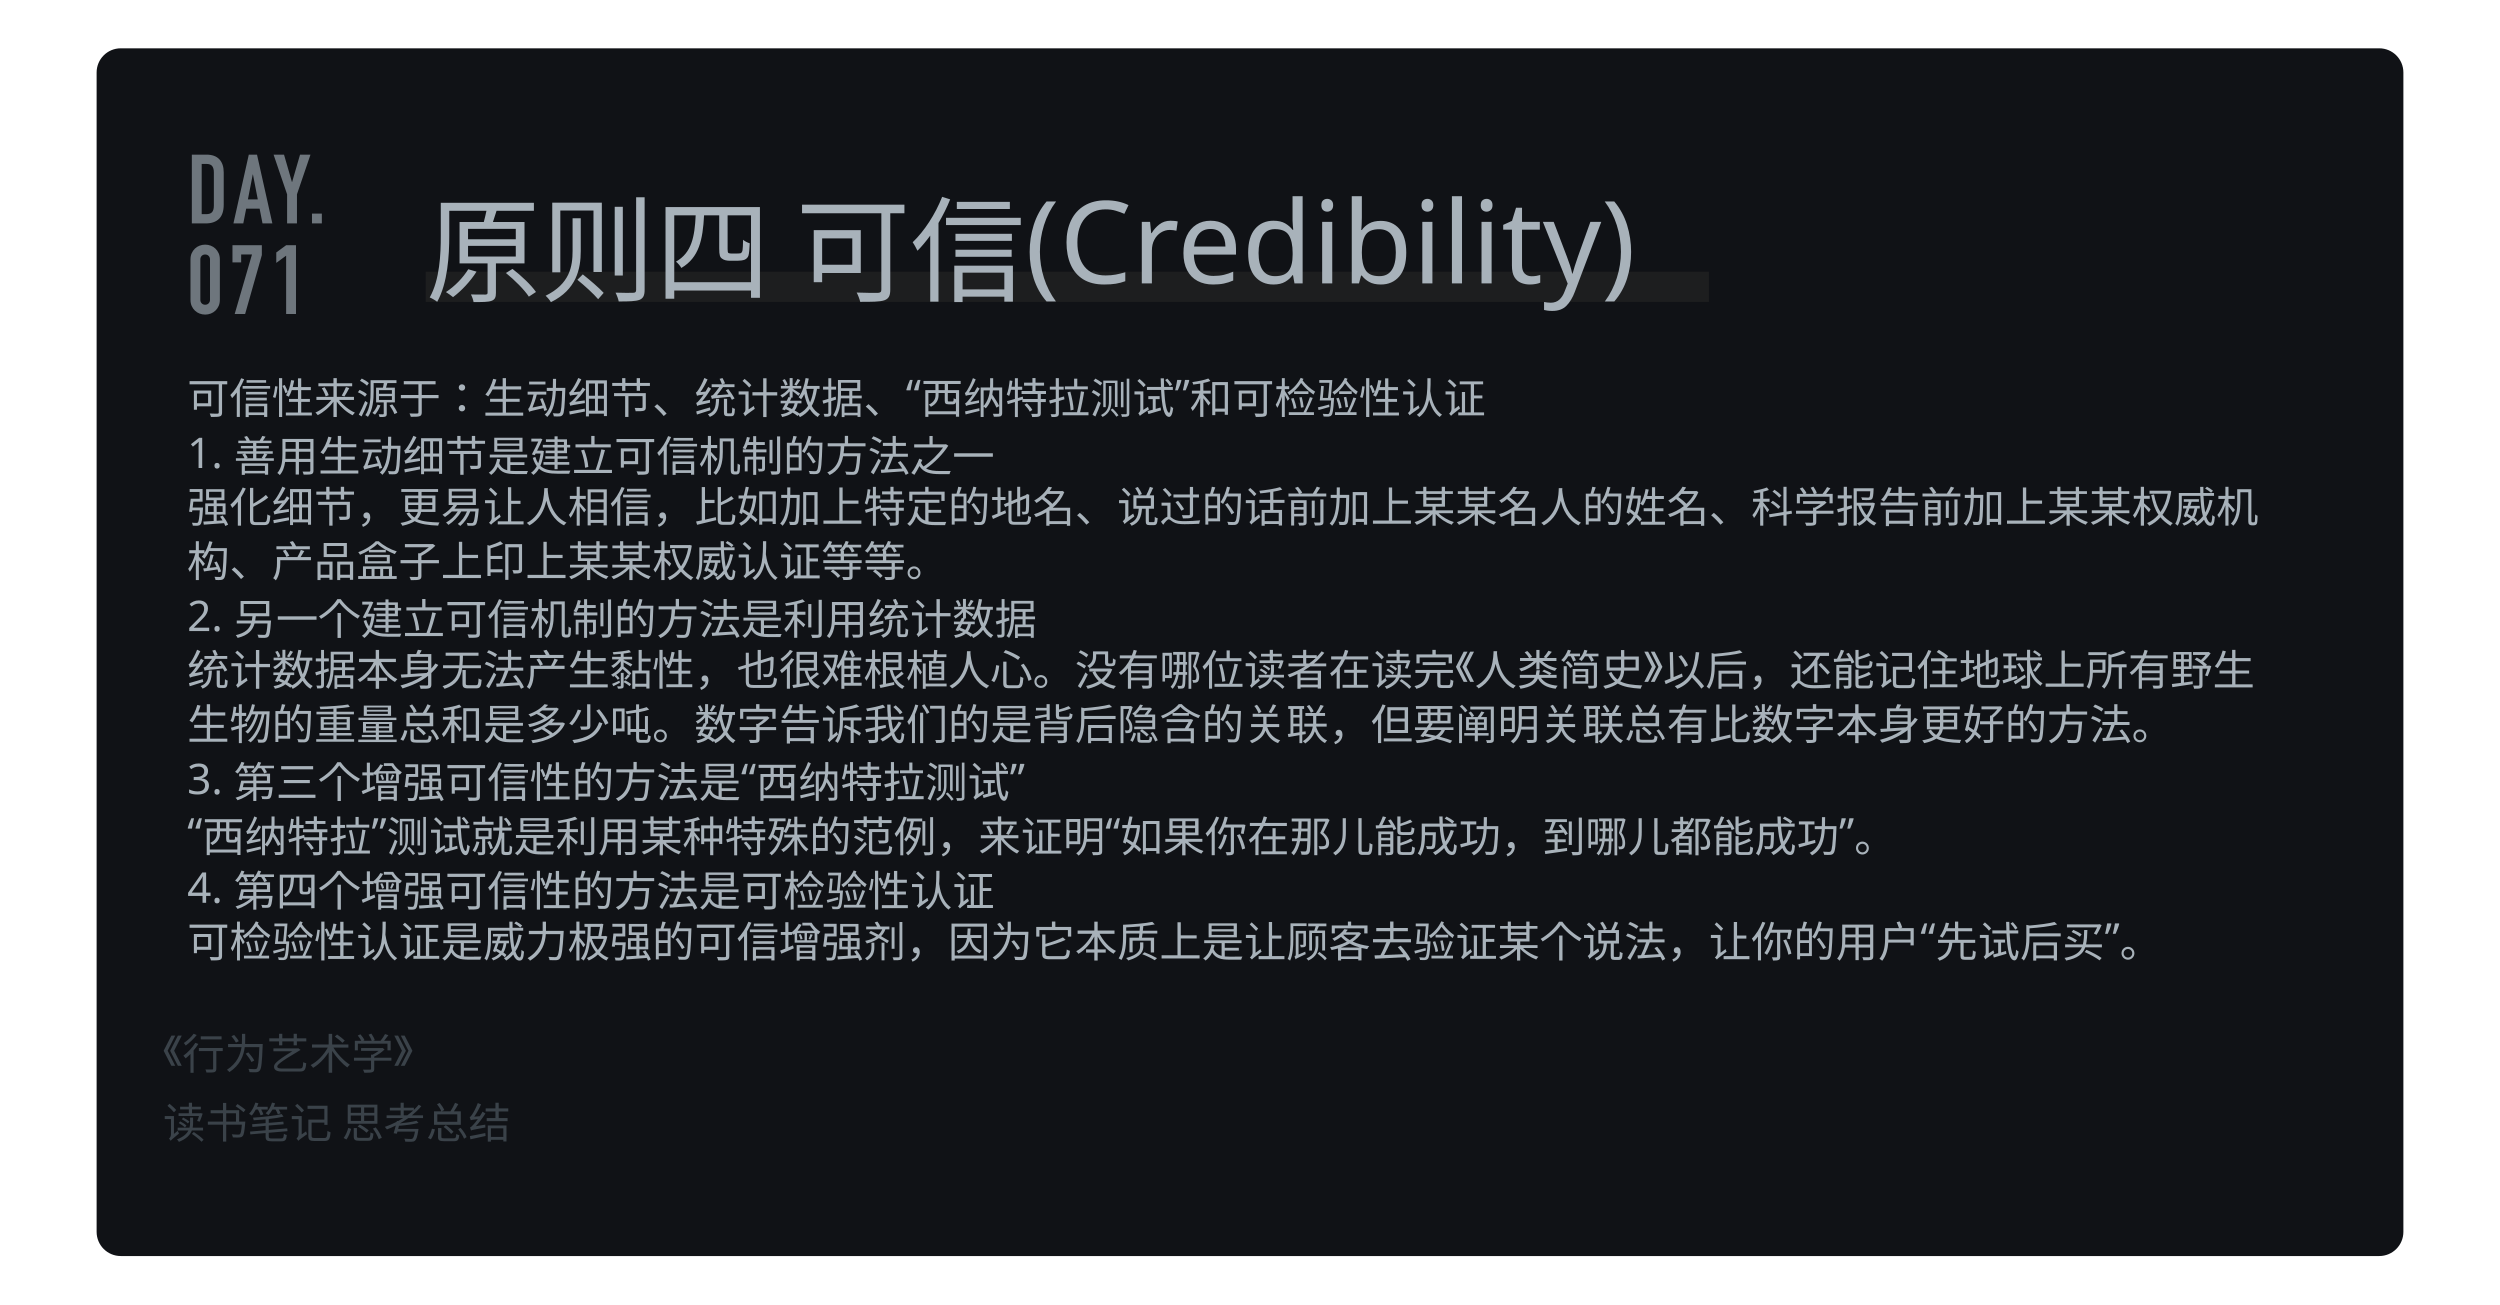
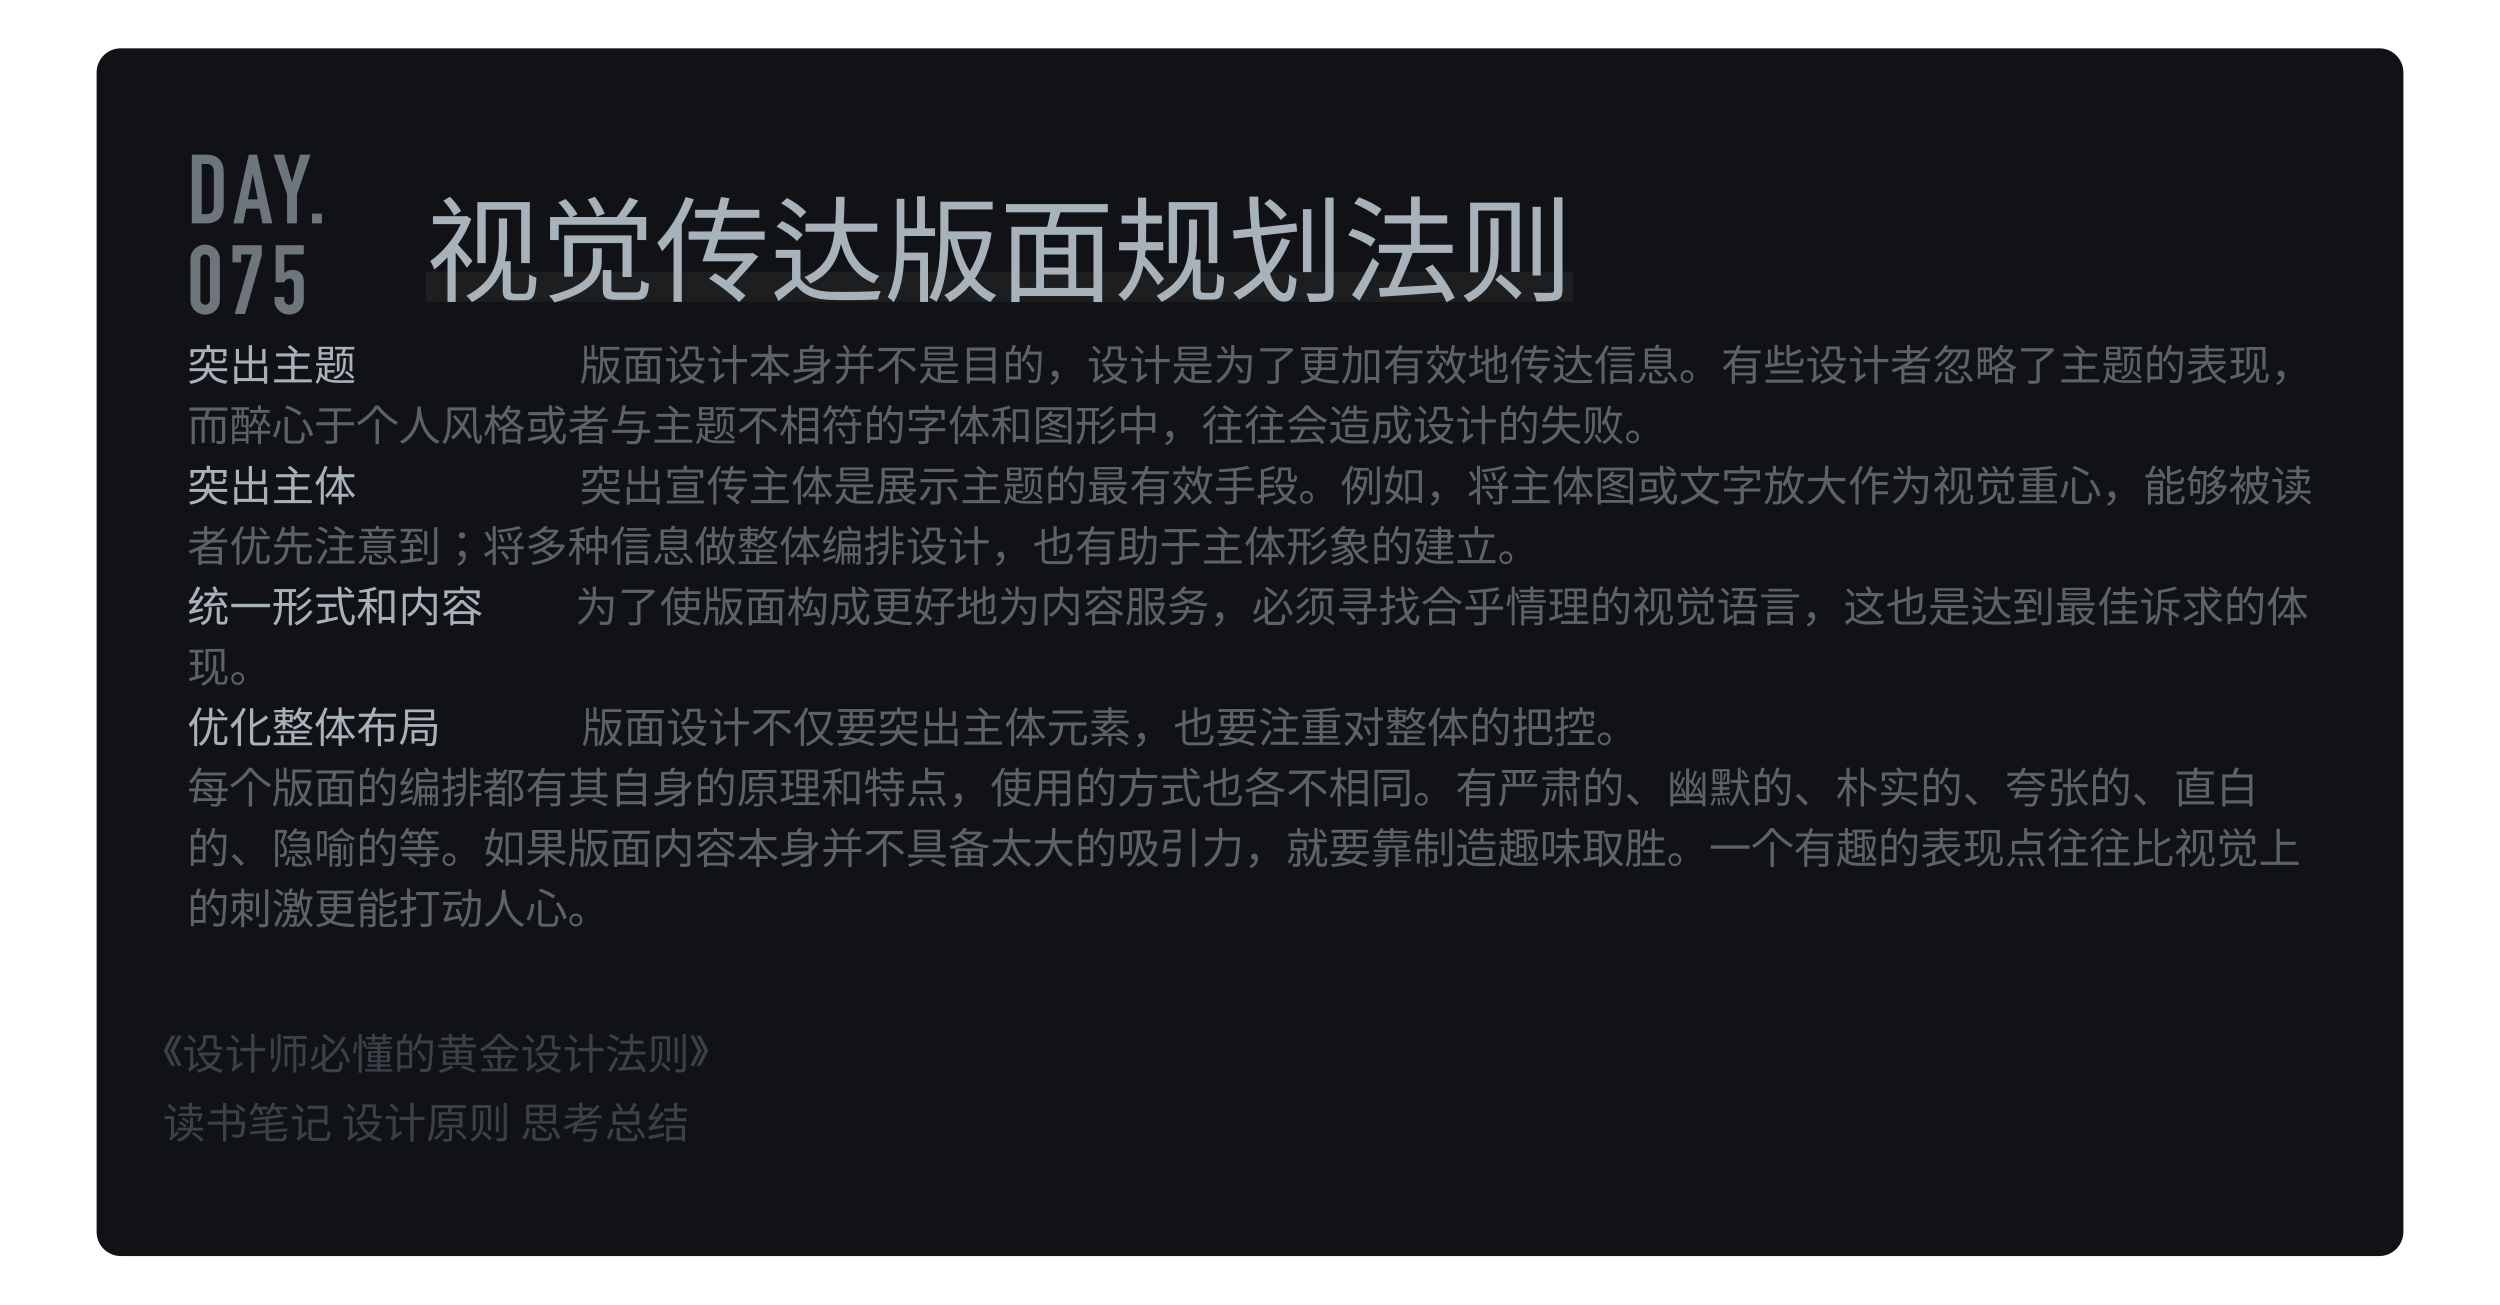
<svg xmlns="http://www.w3.org/2000/svg" width="828px" height="432px" viewBox="0 0 828 432" version="1.1">
-   <g id="71" stroke="none" stroke-width="1" fill="none" fill-rule="evenodd">
+   <g id="75" stroke="none" stroke-width="1" fill="none" fill-rule="evenodd">
    <g id="编组" transform="translate(32, 16)">
      <rect id="矩形" fill="#101216" x="0" y="0" width="764" height="400" rx="8" />
-       <path d="M31.536,58 L31.536,35.216 L36.368,35.216 C38.245,35.216 39.669,35.728 40.64,36.752 C41.611,37.776 42.096,39.227 42.096,41.104 L42.096,51.76 C42.096,53.893 41.579,55.467 40.544,56.48 C39.509,57.493 38.021,58 36.08,58 L31.536,58 Z M34.8,38.288 L34.8,54.928 L36.304,54.928 C37.221,54.928 37.872,54.699 38.256,54.24 C38.64,53.781 38.832,53.061 38.832,52.08 L38.832,41.104 C38.832,40.208 38.651,39.515 38.288,39.024 C37.925,38.533 37.264,38.288 36.304,38.288 L34.8,38.288 Z M53.376,50.032 L51.776,41.776 L51.712,41.776 L50.112,50.032 L53.376,50.032 Z M45.312,58 L50.4,35.216 L53.12,35.216 L58.208,58 L54.944,58 L53.984,53.104 L49.536,53.104 L48.576,58 L45.312,58 Z M63.088,58 L63.088,48.368 L58.608,35.216 L62.064,35.216 L64.688,44.272 L64.752,44.272 L67.376,35.216 L70.832,35.216 L66.352,48.368 L66.352,58 L63.088,58 Z M71.328,58 L71.328,54.736 L74.592,54.736 L74.592,58 L71.328,58 Z M31.088,69.92 C31.088,69.152 31.221,68.469 31.488,67.872 C31.755,67.275 32.112,66.763 32.56,66.336 C33.008,65.909 33.525,65.584 34.112,65.36 C34.699,65.136 35.312,65.024 35.952,65.024 C36.592,65.024 37.205,65.136 37.792,65.36 C38.379,65.584 38.896,65.909 39.344,66.336 C39.792,66.763 40.149,67.275 40.416,67.872 C40.683,68.469 40.816,69.152 40.816,69.92 L40.816,83.296 C40.816,84.064 40.683,84.747 40.416,85.344 C40.149,85.941 39.792,86.453 39.344,86.88 C38.896,87.307 38.379,87.632 37.792,87.856 C37.205,88.08 36.592,88.192 35.952,88.192 C35.312,88.192 34.699,88.08 34.112,87.856 C33.525,87.632 33.008,87.307 32.56,86.88 C32.112,86.453 31.755,85.941 31.488,85.344 C31.221,84.747 31.088,84.064 31.088,83.296 L31.088,69.92 Z M34.352,83.296 C34.352,83.765 34.501,84.155 34.8,84.464 C35.099,84.773 35.483,84.928 35.952,84.928 C36.421,84.928 36.805,84.773 37.104,84.464 C37.403,84.155 37.552,83.765 37.552,83.296 L37.552,69.92 C37.552,69.451 37.403,69.061 37.104,68.752 C36.805,68.443 36.421,68.288 35.952,68.288 C35.483,68.288 35.099,68.443 34.8,68.752 C34.501,69.061 34.352,69.451 34.352,69.92 L34.352,83.296 Z M45.728,88 L51.456,68.288 L47.872,68.288 L47.872,70.912 L44.992,70.912 L44.992,65.216 L54.72,65.216 L54.72,68.48 L49.184,88 L45.728,88 Z M62.768,88 L62.768,68.672 L59.504,71.072 L59.504,67.616 L62.768,65.216 L66.032,65.216 L66.032,88 L62.768,88 Z" id="DAY.071" fill="#6E767D" fill-rule="nonzero" />
+       <path d="M31.536,58 L31.536,35.216 L36.368,35.216 C38.245,35.216 39.669,35.728 40.64,36.752 C41.611,37.776 42.096,39.227 42.096,41.104 L42.096,51.76 C42.096,53.893 41.579,55.467 40.544,56.48 C39.509,57.493 38.021,58 36.08,58 L31.536,58 Z M34.8,38.288 L34.8,54.928 L36.304,54.928 C37.221,54.928 37.872,54.699 38.256,54.24 C38.64,53.781 38.832,53.061 38.832,52.08 L38.832,41.104 C38.832,40.208 38.651,39.515 38.288,39.024 C37.925,38.533 37.264,38.288 36.304,38.288 L34.8,38.288 Z M53.376,50.032 L51.776,41.776 L51.712,41.776 L50.112,50.032 L53.376,50.032 Z M45.312,58 L50.4,35.216 L53.12,35.216 L58.208,58 L54.944,58 L53.984,53.104 L49.536,53.104 L48.576,58 L45.312,58 Z M63.088,58 L63.088,48.368 L58.608,35.216 L62.064,35.216 L64.688,44.272 L64.752,44.272 L67.376,35.216 L70.832,35.216 L66.352,48.368 L66.352,58 L63.088,58 Z M71.328,58 L71.328,54.736 L74.592,54.736 L74.592,58 L71.328,58 Z M31.088,69.92 C31.088,69.152 31.221,68.469 31.488,67.872 C31.755,67.275 32.112,66.763 32.56,66.336 C33.008,65.909 33.525,65.584 34.112,65.36 C34.699,65.136 35.312,65.024 35.952,65.024 C36.592,65.024 37.205,65.136 37.792,65.36 C38.379,65.584 38.896,65.909 39.344,66.336 C39.792,66.763 40.149,67.275 40.416,67.872 C40.683,68.469 40.816,69.152 40.816,69.92 L40.816,83.296 C40.816,84.064 40.683,84.747 40.416,85.344 C40.149,85.941 39.792,86.453 39.344,86.88 C38.896,87.307 38.379,87.632 37.792,87.856 C37.205,88.08 36.592,88.192 35.952,88.192 C35.312,88.192 34.699,88.08 34.112,87.856 C33.525,87.632 33.008,87.307 32.56,86.88 C32.112,86.453 31.755,85.941 31.488,85.344 C31.221,84.747 31.088,84.064 31.088,83.296 L31.088,69.92 Z M34.352,83.296 C34.352,83.765 34.501,84.155 34.8,84.464 C35.099,84.773 35.483,84.928 35.952,84.928 C36.421,84.928 36.805,84.773 37.104,84.464 C37.403,84.155 37.552,83.765 37.552,83.296 L37.552,69.92 C37.552,69.451 37.403,69.061 37.104,68.752 C36.805,68.443 36.421,68.288 35.952,68.288 C35.483,68.288 35.099,68.443 34.8,68.752 C34.501,69.061 34.352,69.451 34.352,69.92 L34.352,83.296 Z M45.728,88 L51.456,68.288 L47.872,68.288 L47.872,70.912 L44.992,70.912 L44.992,65.216 L54.72,65.216 L54.72,68.48 L49.184,88 L45.728,88 Z M68.624,65.216 L68.624,68.288 L62.16,68.288 L62.16,74.432 C62.459,74.133 62.843,73.883 63.312,73.68 C63.781,73.477 64.304,73.376 64.88,73.376 C65.989,73.376 66.891,73.712 67.584,74.384 C68.277,75.056 68.624,76.064 68.624,77.408 L68.624,83.296 C68.624,84.064 68.491,84.747 68.224,85.344 C67.957,85.941 67.6,86.453 67.152,86.88 C66.704,87.307 66.187,87.632 65.6,87.856 C65.013,88.08 64.4,88.192 63.76,88.192 C63.12,88.192 62.507,88.08 61.92,87.856 C61.333,87.632 60.816,87.307 60.368,86.88 C59.92,86.453 59.563,85.941 59.296,85.344 C59.029,84.747 58.896,84.064 58.896,83.296 L58.896,82.336 L62.16,82.336 L62.16,83.168 C62.16,83.723 62.315,84.155 62.624,84.464 C62.933,84.773 63.333,84.928 63.824,84.928 C64.315,84.928 64.693,84.779 64.96,84.48 C65.227,84.181 65.36,83.765 65.36,83.232 L65.36,77.888 C65.36,77.44 65.216,77.056 64.928,76.736 C64.64,76.416 64.272,76.256 63.824,76.256 C63.547,76.256 63.312,76.304 63.12,76.4 C62.928,76.496 62.768,76.608 62.64,76.736 C62.512,76.864 62.416,77.003 62.352,77.152 L62.16,77.504 L62.16,77.504 L59.28,77.504 L59.28,65.216 L68.624,65.216 Z" id="DAY.075" fill="#6E767D" fill-rule="nonzero" />
    </g>
-     <rect id="矩形" fill="#1D1E1F" x="141" y="90" width="425" height="10" />
-     <text id="原则四-可信(Credibility)" font-family="PingFangSC-Semibold, PingFang SC" font-size="38" font-weight="500" line-spacing="38" fill="#A8B2BA">
-       <tspan x="141" y="97">原则四  可信(Credibility)</tspan>
+     <rect id="矩形" fill="#1D1E1F" x="141" y="90" width="380" height="10" />
+     <text id="视觉传达版面规划法则" font-family="PingFangSC-Semibold, PingFang SC" font-size="38" font-weight="500" line-spacing="38" fill="#A8B2BA">
+       <tspan x="141" y="97">视觉传达版面规划法则</tspan>
    </text>
-     <text id="可信性来源于：生动细节、统计数据、“西纳" font-family="PingFangSC-Regular, PingFang SC" font-size="14" font-weight="normal" line-spacing="18" fill="#A8B2BA">
-       <tspan x="62" y="137">可信性来源于：生动细节、统计数据、“西纳特拉测试”和可检验性认证</tspan>
-       <tspan x="62" y="155">1. 善用生动细节是建立可信机制的方法之一</tspan>
-       <tspan x="62" y="173">强化细节，更易让人相信，比如加上特定的地名、说过的话前加上某某名人的姓名、科学报告前加上某某权威机</tspan>
-       <tspan x="62" y="191">构、产品盒子上印上某某权威认证等等。</tspan>
-       <tspan x="62" y="209">2. 另一个建立可信机制的方法是利用统计数据</tspan>
-       <tspan x="62" y="227">统计数据本身无法产生黏性，也很难根植人心。没有哪位读者在读完《人类简史》以后，还能记住地球上所有野生</tspan>
-       <tspan x="62" y="245">生物的重量总和是多少吨。数字告诉我们的是背后隐含的关联，但要阐明关联总有比数字本身更好的方法。</tspan>
-       <tspan x="62" y="263">3. 第三个增强可信性的方法是“西纳特拉测试”</tspan>
-       <tspan x="62" y="281">“西纳特拉”测试就是利用某种特殊的范例，来证明“如果你在那儿能成功，到哪儿都能成功”。</tspan>
-       <tspan x="62" y="299">4. 第四个增强可信性的方法是可检验性认证</tspan>
-       <tspan x="62" y="317">可检验性认证是威力极强的可信增强剂，因为它本质上是让顾客去验证某个说法，让你的用户“先试后买”。</tspan>
+     <text id="突出主题-版面设计本身并不是目的，设计是" font-family="PingFangSC-Medium, PingFang SC" font-size="14" font-weight="400" line-spacing="20" fill="#A8B2BA">
+       <tspan x="62" y="126">突出主题</tspan>
+       <tspan x="118" y="126" font-family="PingFangSC-Regular, PingFang SC" font-weight="normal">             </tspan>
+       <tspan x="192" y="126" font-family="PingFangSC-Regular, PingFang SC" font-weight="normal" fill-opacity="0.5">版面设计本身并不是目的，设计是为了更加有效地传达信息。有些设计者忽略了主题的表现，</tspan>
+       <tspan x="62" y="146" font-family="PingFangSC-Regular, PingFang SC" font-weight="normal" fill-opacity="0.5">而醉心于个人风格或者与主题不相符的字体和图形中，往往会造成设计的失败。</tspan>
+       <tspan x="552" y="146" font-family="PingFangSC-Regular, PingFang SC" font-weight="normal" />
+       <tspan x="62" y="166">突出主体</tspan>
+       <tspan x="118" y="166" font-family="PingFangSC-Regular, PingFang SC" font-weight="normal">             </tspan>
+       <tspan x="192" y="166" font-family="PingFangSC-Regular, PingFang SC" font-weight="normal" fill-opacity="0.5">突出宣传主体是展示主题的最有效手段。例如，将主体图或文字放大作为视觉重心，能够被读</tspan>
+       <tspan x="62" y="186" font-family="PingFangSC-Regular, PingFang SC" font-weight="normal" fill-opacity="0.5">者优先注意到；将多种信息做整体编排设计，也有助于主体形象的建立。</tspan>
+       <tspan x="510" y="186" font-family="PingFangSC-Regular, PingFang SC" font-weight="normal" />
+       <tspan x="62" y="206" font-family="PingFangSC-Regular, PingFang SC" font-weight="normal">统一形式和内容  </tspan>
+       <tspan x="190.558" y="206" font-family="PingFangSC-Regular, PingFang SC" font-weight="normal" fill-opacity="0.5">为了使版面构成更好地为内容服务，必须寻找合乎情理的视觉语言，这也是达到最佳诉求的体</tspan>
+       <tspan x="62" y="226" font-family="PingFangSC-Regular, PingFang SC" font-weight="normal" fill-opacity="0.5">现。</tspan>
+       <tspan x="62" y="246">优化整体布局</tspan>
+       <tspan x="146" y="246" font-family="PingFangSC-Regular, PingFang SC" font-weight="normal">          </tspan>
+       <tspan x="192.62" y="246" font-family="PingFangSC-Regular, PingFang SC" font-weight="normal" fill-opacity="0.5">版面设计不仅要突出主体元素，也要注重对整体的把控。</tspan>
+       <tspan x="62" y="266" font-family="PingFangSC-Regular, PingFang SC" font-weight="normal" fill-opacity="0.5">每个版面的编排都有其自身的原理和特点，使用的方式也各不相同。有严肃的、幽默的、朴实的、夸张的、直白</tspan>
+       <tspan x="62" y="286" font-family="PingFangSC-Regular, PingFang SC" font-weight="normal" fill-opacity="0.5">的、隐喻的等。如果版面内容本身并不具备太大的吸引力，就要靠制造趣味取胜。一个有趣的表现点往往比视觉上</tspan>
+       <tspan x="62" y="306" font-family="PingFangSC-Regular, PingFang SC" font-weight="normal" fill-opacity="0.5">的刺激更能打动人心。</tspan>
    </text>
-     <text id="《行为艺术学》-读书笔记-思考总结" font-family="PingFangSC-Regular, PingFang SC" font-size="14" font-weight="normal" line-spacing="24" fill="#3A4249">
-       <tspan x="54" y="353">《行为艺术学》     </tspan>
-       <tspan x="54" y="377">  读书笔记 思考总结</tspan>
+     <text id="《设计师必懂的黄金设计法则》-读书笔记" font-family="PingFangSC-Regular, PingFang SC" font-size="14" font-weight="normal" line-spacing="24" fill="#3A4249">
+       <tspan x="54" y="353">《设计师必懂的黄金设计法则》     </tspan>
+       <tspan x="54" y="377">  读书笔记 设计原则 思考总结</tspan>
    </text>
  </g>
</svg>
